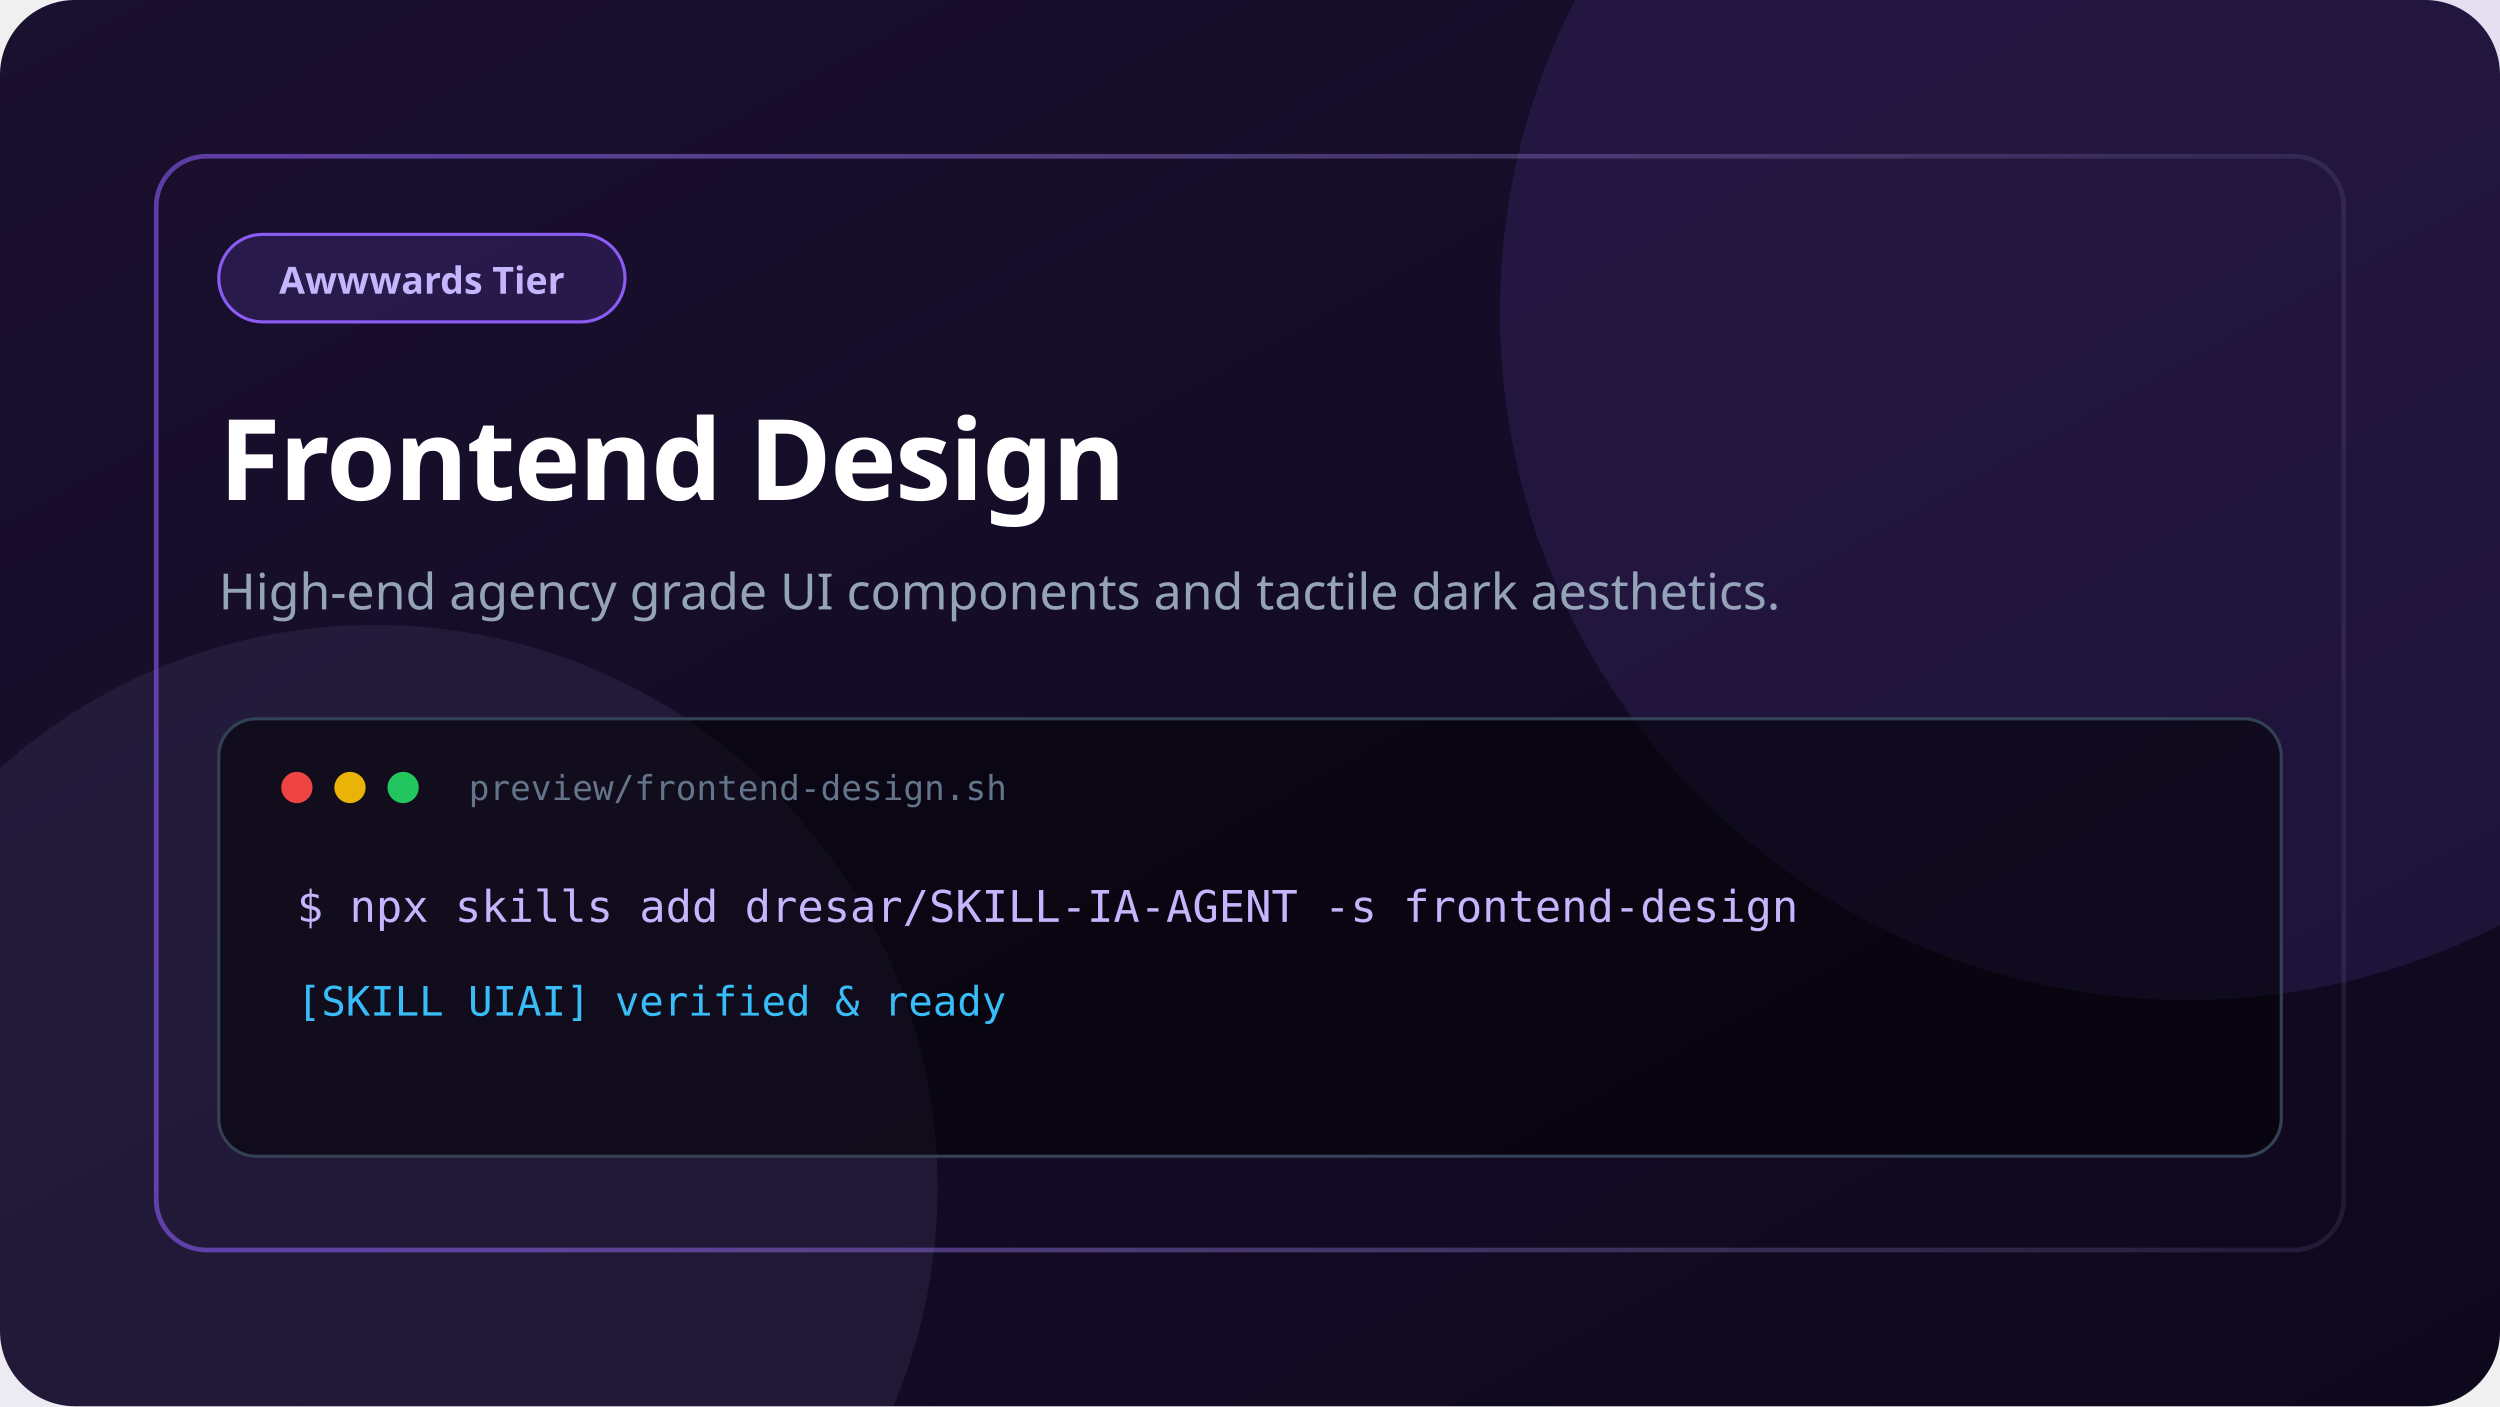
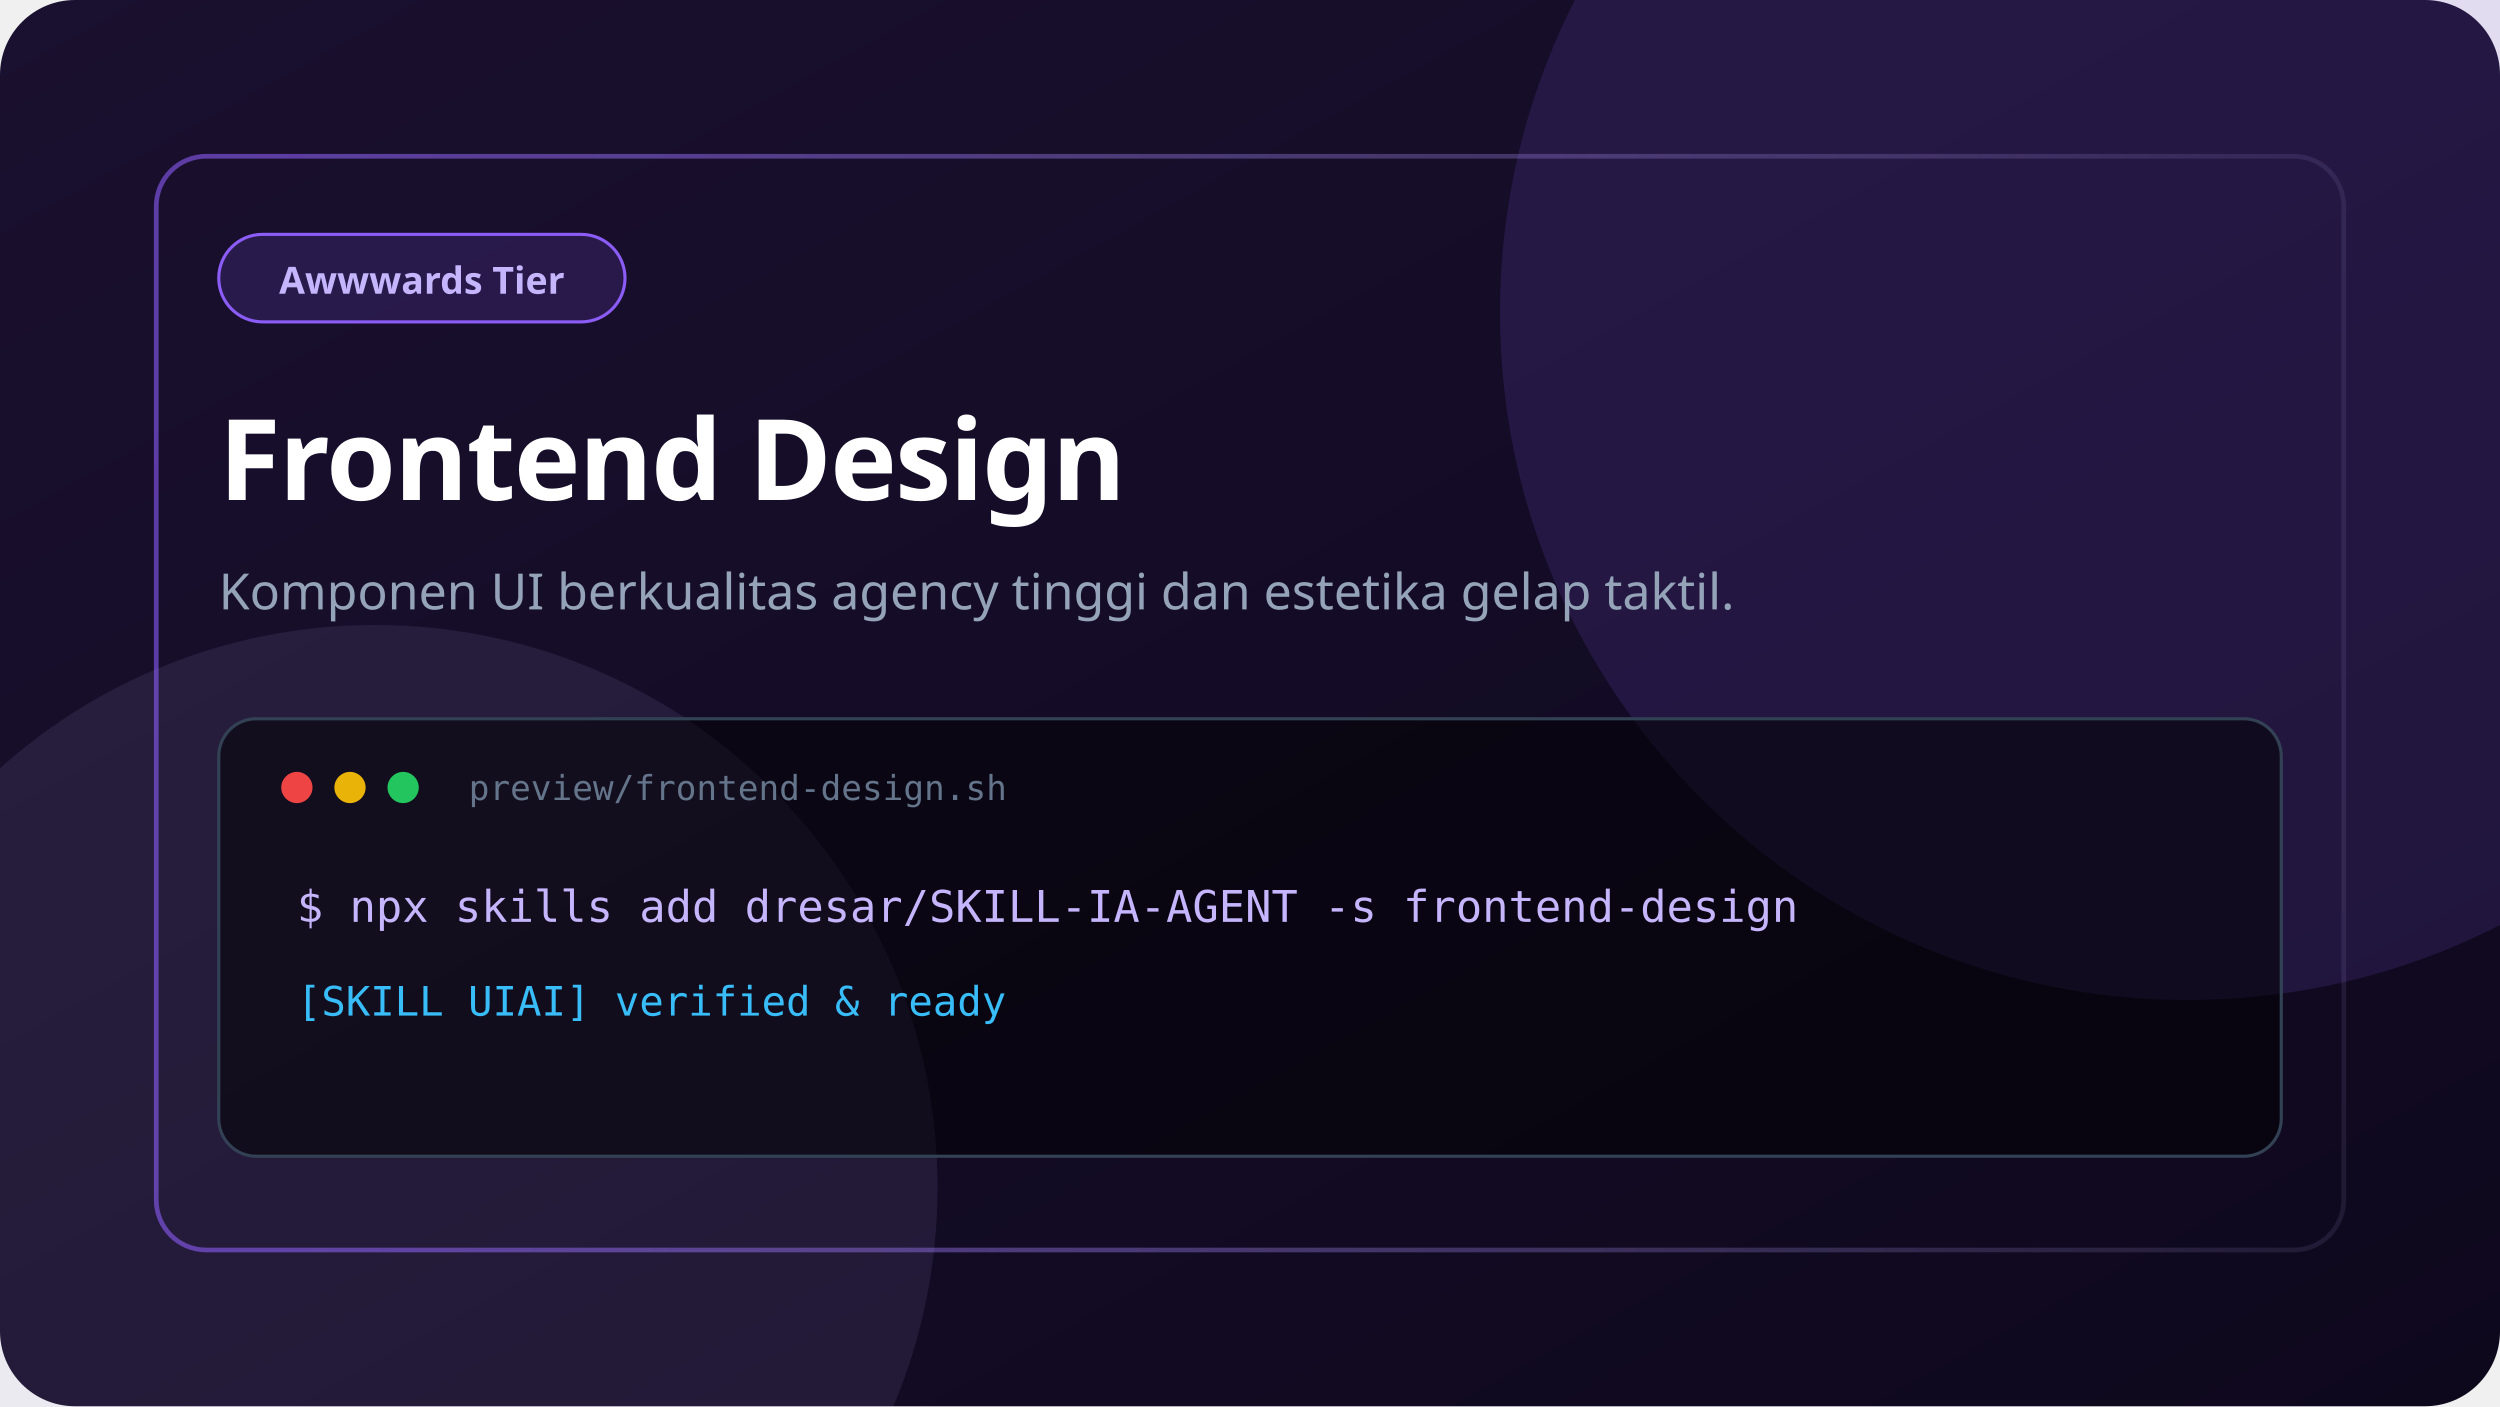
<svg xmlns="http://www.w3.org/2000/svg" viewBox="0 0 800 450" width="100%" height="100%">
  <defs>
    <linearGradient id="bg-frontend-design" x1="0%" y1="0%" x2="100%" y2="100%">
      <stop offset="0%" stop-color="#1A102F" />
      <stop offset="100%" stop-color="#0E081D" />
    </linearGradient>
    <linearGradient id="glow-frontend-design" x1="0%" y1="0%" x2="100%" y2="0%">
      <stop offset="0%" stop-color="#8B5CF6" stop-opacity="0.6" />
      <stop offset="100%" stop-color="#C4B5FD" stop-opacity="0.1" />
    </linearGradient>
  </defs>
  <rect width="800" height="450" rx="24" fill="url(#bg-frontend-design)" />
-   <circle cx="700" cy="100" r="220" fill="#8B5CF6" opacity="0.12" />
-   <circle cx="120" cy="380" r="180" fill="#C4B5FD" opacity="0.08" />
+   <circle cx="700" cy="100" r="220" fill="#8B5CF6" opacity="0.14" />
+   <circle cx="120" cy="380" r="180" fill="#C4B5FD" opacity="0.09" />
  <rect x="50" y="50" width="700" height="350" rx="16" fill="none" stroke="url(#glow-frontend-design)" stroke-width="1.5" />
  <rect x="70" y="75" width="130" height="28" rx="14" fill="#8B5CF6" fill-opacity="0.15" stroke="#8B5CF6" stroke-width="1" />
  <text x="135" y="94" fill="#C4B5FD" font-family="system-ui, sans-serif" font-size="12" font-weight="700" text-anchor="middle">Awwwards Tier</text>
  <text x="70" y="160" fill="#FFFFFF" font-family="system-ui, sans-serif" font-size="36" font-weight="800" letter-spacing="-0.5">Frontend Design</text>
-   <text x="70" y="195" fill="#94A3B8" font-family="system-ui, sans-serif" font-size="16" font-weight="400">High-end agency grade UI components and tactile dark aesthetics.</text>
+   <text x="70" y="195" fill="#94A3B8" font-family="system-ui, sans-serif" font-size="16" font-weight="400">Komponen UI berkualitas agency tinggi dan estetika gelap taktil.</text>
  <rect x="70" y="230" width="660" height="140" rx="12" fill="#000000" fill-opacity="0.5" stroke="#334155" stroke-width="1" />
  <circle cx="95" cy="252" r="5" fill="#EF4444" />
  <circle cx="112" cy="252" r="5" fill="#EAB308" />
  <circle cx="129" cy="252" r="5" fill="#22C55E" />
  <text x="150" y="256" fill="#64748B" font-family="monospace" font-size="11">preview/frontend-design.sh</text>
  <text x="95" y="295" fill="#C4B5FD" font-family="monospace" font-size="14">$ npx skills add dresar/SKILL-IA-AGENT -s frontend-design</text>
  <text x="95" y="325" fill="#38BDF8" font-family="monospace" font-size="13">[SKILL UIAI] verified &amp; ready</text>
</svg>
